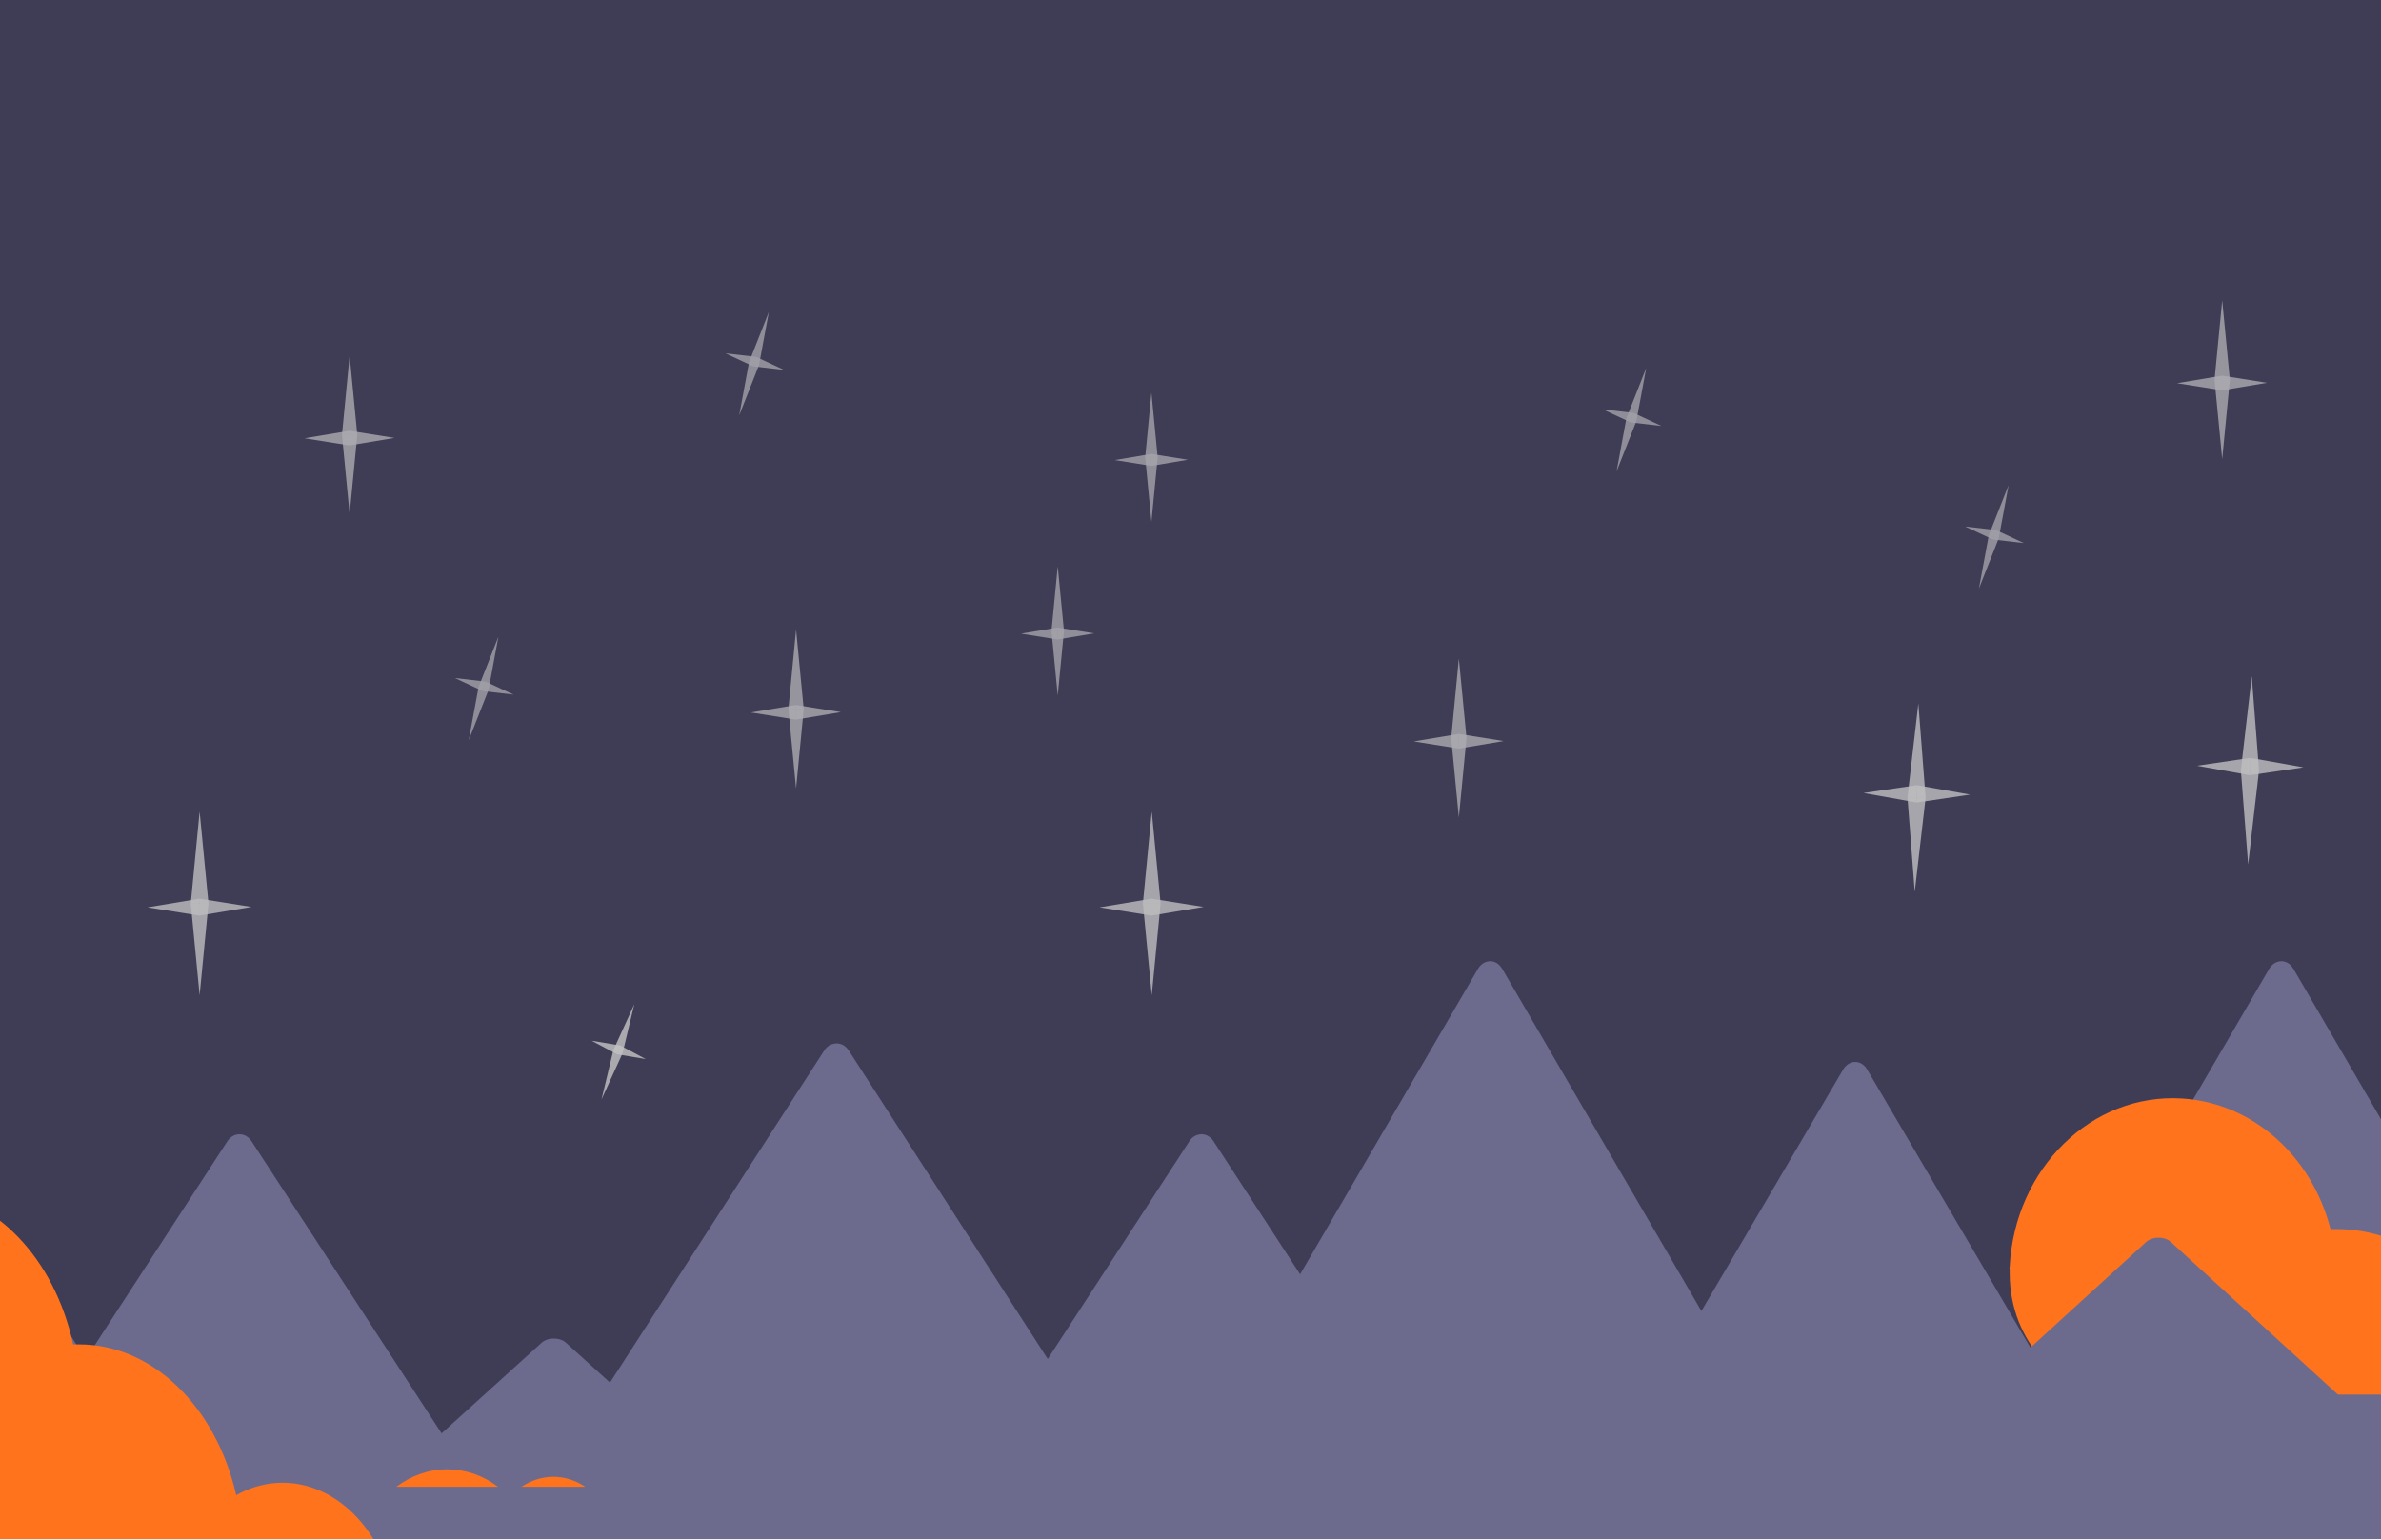
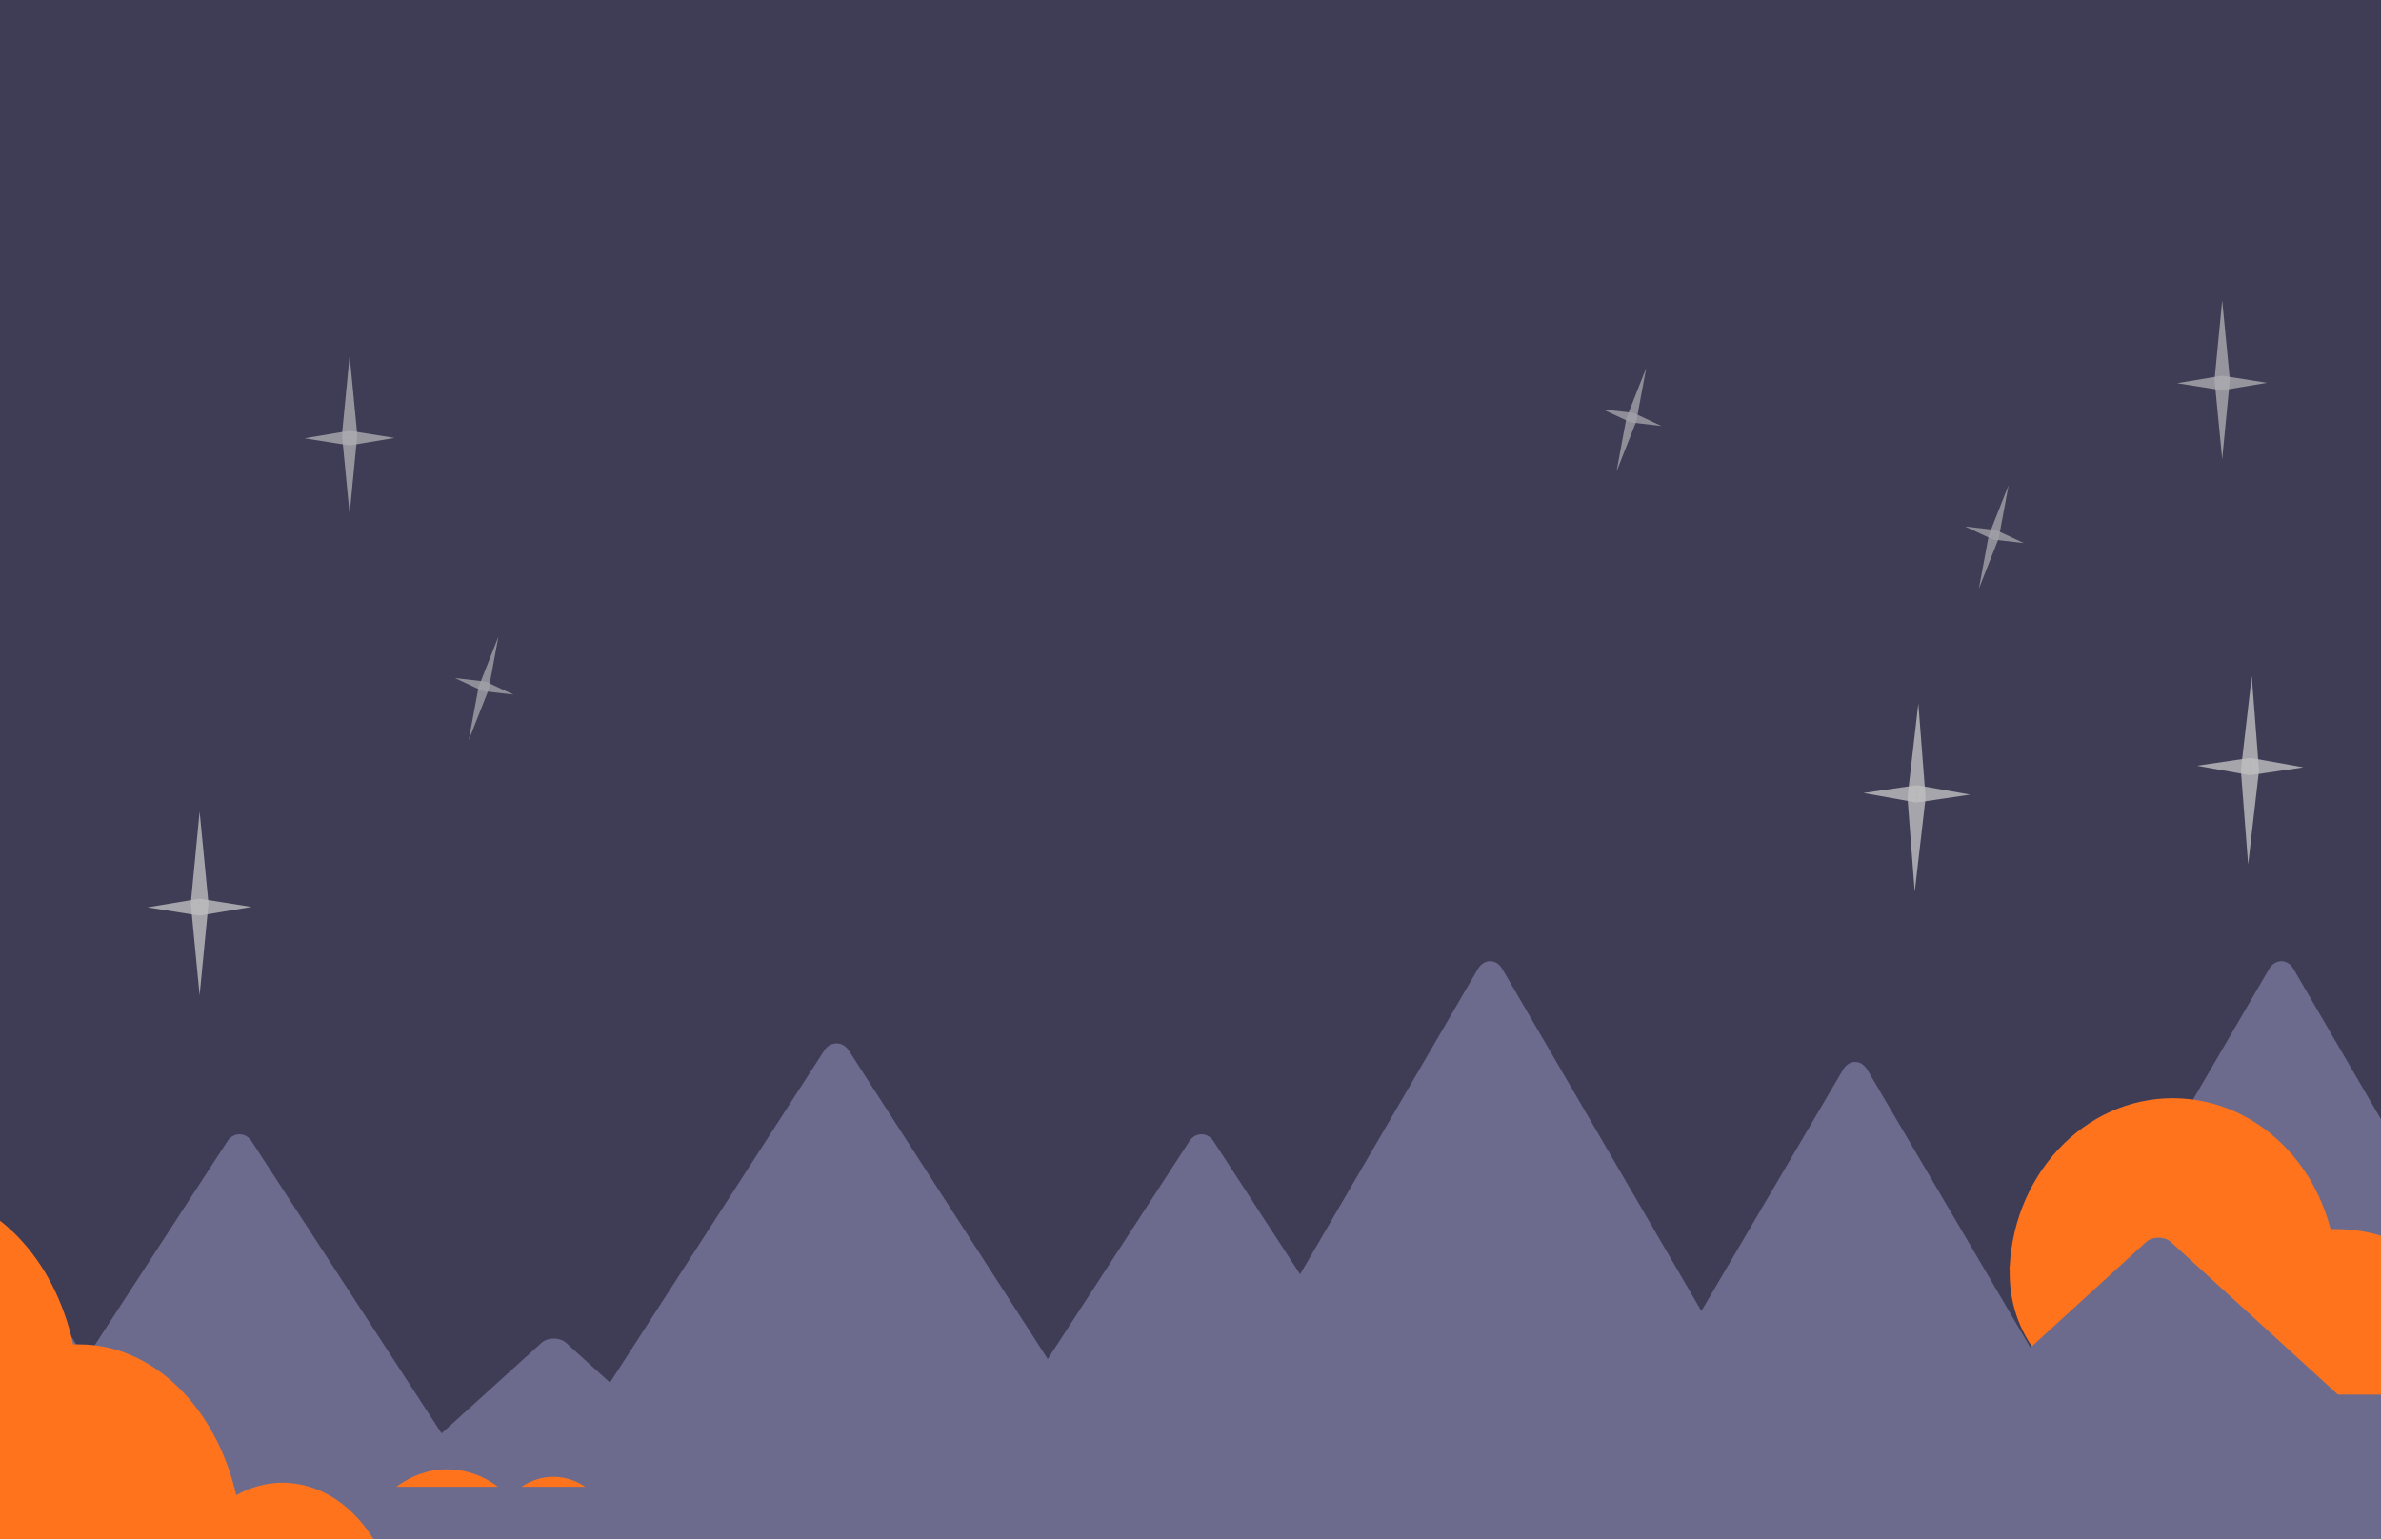
<svg xmlns="http://www.w3.org/2000/svg" width="1728" height="1117" viewBox="0 0 1728 1117" fill="none">
  <g clip-path="url(#clip0_623_6374)">
    <mask id="mask0_623_6374" style="mask-type:luminance" maskUnits="userSpaceOnUse" x="0" y="0" width="1728" height="1117">
      <path d="M1728 0H0V1117H1728V0Z" fill="white" />
    </mask>
    <g mask="url(#mask0_623_6374)">
      <path d="M1728 0H0V1117H1728V0Z" fill="#3F3D56" />
      <mask id="mask1_623_6374" style="mask-type:luminance" maskUnits="userSpaceOnUse" x="-218" y="-387" width="2194" height="1504">
        <path d="M1976 -387H-218V1117H1976V-387Z" fill="white" />
      </mask>
      <g mask="url(#mask1_623_6374)">
        <path d="M589.323 1136.02V1160.38H-91.159V1135.91L-87.557 1132.53L128.235 935.517C131.666 932.471 138.184 931.709 142.987 933.776C144.016 934.211 144.874 934.755 145.732 935.517L290.336 1067.59L393.258 974.355C396.689 971.309 403.207 970.547 408.01 972.723C409.039 973.158 409.897 973.702 410.583 974.355L585.378 1132.64L589.323 1136.02Z" fill="#6D6B8D" />
        <path d="M1059.3 1102.46V1143.82H379.024V1102.28L382.625 1096.55L598.352 762.194C601.782 757.024 608.298 755.732 613.1 759.239C614.129 759.978 614.986 760.901 615.844 762.194L760.405 986.33L863.296 828.105C866.725 822.936 873.242 821.643 878.043 825.336C879.072 826.074 879.929 826.997 880.615 828.105L1055.36 1096.74L1059.3 1102.46Z" fill="#6D6B8D" />
        <path d="M361.149 1102.46V1143.82H-319.13V1102.28L-315.528 1096.55L-99.801 762.194C-96.371 757.024 -89.855 755.732 -85.053 759.239C-84.025 759.978 -83.167 760.901 -82.31 762.194L62.252 986.33L165.142 828.105C168.572 822.936 175.088 821.643 179.89 825.336C180.919 826.074 181.776 826.997 182.462 828.105L357.204 1096.74L361.149 1102.46Z" fill="#6D6B8D" />
        <path d="M1533.77 1080.2V1126.04H853.289V1080L856.891 1073.65L1072.68 703.073C1076.11 697.343 1082.63 695.911 1087.44 699.799C1088.46 700.617 1089.32 701.641 1090.18 703.073L1234.78 951.491L1337.71 776.125C1341.14 770.395 1347.66 768.963 1352.46 773.056C1353.49 773.874 1354.35 774.897 1355.03 776.125L1529.83 1073.86L1533.77 1080.2Z" fill="#6D6B8D" />
        <path d="M2107.98 1080.2V1126.04H1427.5V1080L1431.1 1073.65L1646.89 703.073C1650.33 697.343 1656.84 695.911 1661.65 699.799C1662.68 700.617 1663.53 701.641 1664.39 703.073L1809 951.491L1911.92 776.125C1915.35 770.395 1921.87 768.963 1926.67 773.056C1927.7 773.874 1928.56 774.897 1929.24 776.125L2104.04 1073.86L2107.98 1080.2Z" fill="#6D6B8D" />
        <path d="M401.634 1071.81C409.652 1071.81 417.671 1074.31 424.773 1079.04H378.494C385.596 1074.31 393.615 1071.81 401.634 1071.81Z" fill="#FF731D" />
        <path d="M324.501 1066.38C337.678 1066.38 350.632 1070.76 361.353 1079.04H287.648C298.369 1071.01 311.1 1066.38 324.501 1066.38Z" fill="#FF731D" />
        <path d="M-179.834 1007.83C-176.073 923.674 -120.107 859.422 -54.627 864.256C-3.748 867.951 39.389 912.87 53.104 975.7C54.653 975.7 55.98 975.7 57.528 975.7C110.177 975.7 156.632 1020.33 171.454 1085.15C206.405 1065.53 247.329 1078.61 271 1117H-99.312C-143.555 1117.28 -179.613 1071.22 -179.834 1014.08C-179.834 1012.66 -179.834 1011.52 -179.834 1010.1C-180.055 1009.25 -180.055 1008.68 -179.834 1007.83Z" fill="#FF731D" />
        <path d="M1458.52 919.329C1462.28 847.777 1518.22 793.147 1583.67 797.256C1634.53 800.398 1677.64 838.592 1691.35 892.014C1692.9 892.014 1694.23 892.014 1695.78 892.014C1748.4 892.014 1794.84 929.965 1809.65 985.079C1844.59 968.4 1885.49 979.519 1909.15 1012.15H1539C1494.78 1012.39 1458.74 973.235 1458.52 924.647C1458.52 923.438 1458.52 922.471 1458.52 921.263C1458.3 920.538 1458.3 920.054 1458.52 919.329Z" fill="#FF731D" />
        <path d="M2018.85 1101.67V1126.04H1338.37V1101.56L1341.97 1098.19L1557.76 901.171C1561.19 898.125 1567.71 897.363 1572.52 899.43C1573.54 899.865 1574.4 900.409 1575.26 901.171L1719.86 1033.24L1822.79 940.009C1826.22 936.963 1832.74 936.201 1837.54 938.377C1838.57 938.812 1839.42 939.356 1840.11 940.009L2014.91 1098.3L2018.85 1101.67Z" fill="#6D6B8D" />
-         <mask id="mask2_623_6374" style="mask-type:luminance" maskUnits="userSpaceOnUse" x="545" y="457" width="66" height="116">
-           <path d="M610.28 457H545V572.26H610.28V457Z" fill="white" />
+         <mask id="mask2_623_6374" style="mask-type:luminance" maskUnits="userSpaceOnUse" x="221" y="258" width="66" height="116">
+           <path d="M286.28 258H221V373.26H286.28V258Z" fill="white" />
        </mask>
        <g mask="url(#mask2_623_6374)">
-                 </g>
-         <mask id="mask3_623_6374" style="mask-type:luminance" maskUnits="userSpaceOnUse" x="545" y="457" width="66" height="116">
-           <path d="M610.28 457H545V572.26H610.28V457Z" fill="white" />
-         </mask>
-         <g mask="url(#mask3_623_6374)">
-           <g opacity="0.8">
-             <path d="M577.747 457L583.308 514.688H572.186L577.747 457Z" fill="#C7C7C7" fill-opacity="0.8" />
-             <path d="M610.27 516.82L577.616 522.271L577.598 511.636L610.27 516.82Z" fill="#C7C7C7" fill-opacity="0.8" />
-             <path d="M577.747 572.26L572.186 514.572H583.308L577.747 572.26Z" fill="#C7C7C7" fill-opacity="0.8" />
-             <path d="M545.01 517.088L577.664 511.637L577.682 522.272L545.01 517.088Z" fill="#C7C7C7" fill-opacity="0.8" />
-           </g>
-         </g>
-         <mask id="mask4_623_6374" style="mask-type:luminance" maskUnits="userSpaceOnUse" x="221" y="258" width="66" height="116">
-           <path d="M286.28 258H221V373.26H286.28V258Z" fill="white" />
-         </mask>
-         <g mask="url(#mask4_623_6374)">
          <g opacity="0.8">
            <path d="M253.747 258L259.308 315.688H248.186L253.747 258Z" fill="#C7C7C7" fill-opacity="0.8" />
            <path d="M286.27 317.82L253.616 323.271L253.598 312.636L286.27 317.82Z" fill="#C7C7C7" fill-opacity="0.8" />
            <path d="M253.747 373.26L248.186 315.572H259.308L253.747 373.26Z" fill="#C7C7C7" fill-opacity="0.8" />
            <path d="M221.01 318.088L253.664 312.637L253.682 323.272L221.01 318.088Z" fill="#C7C7C7" fill-opacity="0.8" />
          </g>
        </g>
-         <mask id="mask5_623_6374" style="mask-type:luminance" maskUnits="userSpaceOnUse" x="1580" y="218" width="66" height="116">
+         <mask id="mask3_623_6374" style="mask-type:luminance" maskUnits="userSpaceOnUse" x="1580" y="218" width="66" height="116">
          <path d="M1645.28 218H1580V333.26H1645.28V218Z" fill="white" />
        </mask>
-         <g mask="url(#mask5_623_6374)">
+         <g mask="url(#mask3_623_6374)">
          <g opacity="0.8">
            <path d="M1612.75 218L1618.31 275.688H1607.19L1612.75 218Z" fill="#C7C7C7" fill-opacity="0.8" />
            <path d="M1645.27 277.82L1612.62 283.271L1612.6 272.636L1645.27 277.82Z" fill="#C7C7C7" fill-opacity="0.8" />
            <path d="M1612.75 333.26L1607.19 275.572H1618.31L1612.75 333.26Z" fill="#C7C7C7" fill-opacity="0.8" />
            <path d="M1580.01 278.088L1612.66 272.637L1612.68 283.272L1580.01 278.088Z" fill="#C7C7C7" fill-opacity="0.8" />
          </g>
        </g>
-         <mask id="mask6_623_6374" style="mask-type:luminance" maskUnits="userSpaceOnUse" x="1026" y="478" width="66" height="116">
-           <path d="M1091.28 478H1026V593.26H1091.28V478Z" fill="white" />
-         </mask>
-         <g mask="url(#mask6_623_6374)">
-           <g opacity="0.8">
-             <path d="M1058.75 478L1064.31 535.688H1053.19L1058.75 478Z" fill="#C7C7C7" fill-opacity="0.8" />
-             <path d="M1091.27 537.82L1058.62 543.271L1058.6 532.636L1091.27 537.82Z" fill="#C7C7C7" fill-opacity="0.8" />
-             <path d="M1058.75 593.26L1053.19 535.572H1064.31L1058.75 593.26Z" fill="#C7C7C7" fill-opacity="0.8" />
-             <path d="M1026.01 538.088L1058.66 532.637L1058.68 543.272L1026.01 538.088Z" fill="#C7C7C7" fill-opacity="0.8" />
-           </g>
-         </g>
-         <mask id="mask7_623_6374" style="mask-type:luminance" maskUnits="userSpaceOnUse" x="809" y="285" width="54" height="94">
-           <path d="M862.12 285H809V378.79H862.12V285Z" fill="white" />
-         </mask>
-         <g mask="url(#mask7_623_6374)">
-           <g opacity="0.75">
-             <path d="M835.647 285L840.172 331.942H831.122L835.647 285Z" fill="#C7C7C7" fill-opacity="0.8" />
-             <path d="M862.111 333.677L835.541 338.113L835.526 329.459L862.111 333.677Z" fill="#C7C7C7" fill-opacity="0.8" />
-             <path d="M835.647 378.79L831.122 331.848H840.172L835.647 378.79Z" fill="#C7C7C7" fill-opacity="0.8" />
-             <path d="M809.009 333.895L835.579 329.459L835.594 338.113L809.009 333.895Z" fill="#C7C7C7" fill-opacity="0.8" />
-           </g>
-         </g>
-         <mask id="mask8_623_6374" style="mask-type:luminance" maskUnits="userSpaceOnUse" x="741" y="411" width="54" height="94">
-           <path d="M794.12 411H741V504.79H794.12V411Z" fill="white" />
-         </mask>
-         <g mask="url(#mask8_623_6374)">
-           <g opacity="0.75">
-             <path d="M767.647 411L772.172 457.942H763.122L767.647 411Z" fill="#C7C7C7" fill-opacity="0.8" />
-             <path d="M794.111 459.677L767.541 464.113L767.526 455.459L794.111 459.677Z" fill="#C7C7C7" fill-opacity="0.8" />
-             <path d="M767.647 504.79L763.122 457.848H772.172L767.647 504.79Z" fill="#C7C7C7" fill-opacity="0.8" />
-             <path d="M741.009 459.895L767.579 455.459L767.594 464.113L741.009 459.895Z" fill="#C7C7C7" fill-opacity="0.8" />
-           </g>
-         </g>
-         <mask id="mask9_623_6374" style="mask-type:luminance" maskUnits="userSpaceOnUse" x="798" y="589" width="76" height="134">
-           <path d="M873.52 589H798V722.34H873.52V589Z" fill="white" />
-         </mask>
-         <g mask="url(#mask9_623_6374)">
-           <g opacity="0.93">
-             <path d="M835.884 589L842.317 655.737H829.451L835.884 589Z" fill="#C7C7C7" fill-opacity="0.8" />
-             <path d="M873.508 658.203L835.732 664.51L835.711 652.207L873.508 658.203Z" fill="#C7C7C7" fill-opacity="0.8" />
-             <path d="M835.884 722.34L829.451 655.603H842.317L835.884 722.34Z" fill="#C7C7C7" fill-opacity="0.8" />
-             <path d="M798.012 658.514L835.788 652.207L835.809 664.511L798.012 658.514Z" fill="#C7C7C7" fill-opacity="0.8" />
-           </g>
-         </g>
-         <mask id="mask10_623_6374" style="mask-type:luminance" maskUnits="userSpaceOnUse" x="107" y="589" width="76" height="134">
+         <mask id="mask4_623_6374" style="mask-type:luminance" maskUnits="userSpaceOnUse" x="107" y="589" width="76" height="134">
          <path d="M182.52 589H107V722.34H182.52V589Z" fill="white" />
        </mask>
-         <g mask="url(#mask10_623_6374)">
+         <g mask="url(#mask4_623_6374)">
          <g opacity="0.93">
            <path d="M144.884 589L151.317 655.737H138.451L144.884 589Z" fill="#C7C7C7" fill-opacity="0.8" />
            <path d="M182.508 658.203L144.732 664.51L144.711 652.207L182.508 658.203Z" fill="#C7C7C7" fill-opacity="0.8" />
            <path d="M144.884 722.34L138.451 655.603H151.317L144.884 722.34Z" fill="#C7C7C7" fill-opacity="0.8" />
            <path d="M107.012 658.514L144.788 652.207L144.809 664.511L107.012 658.514Z" fill="#C7C7C7" fill-opacity="0.8" />
          </g>
        </g>
-         <mask id="mask11_623_6374" style="mask-type:luminance" maskUnits="userSpaceOnUse" x="416" y="722" width="65" height="83">
-           <path d="M417 791.235L456.212 804.737L480.052 735.503L440.839 722.001L417 791.235Z" fill="white" />
-         </mask>
-         <g mask="url(#mask11_623_6374)">
-           <g opacity="0.97">
-             <path d="M436.542 797.963L445.133 762.161L451.814 764.461L436.542 797.963Z" fill="#C7C7C7" fill-opacity="0.8" />
-             <path d="M429.379 755.304L450.121 758.783L447.932 765.175L429.379 755.304Z" fill="#C7C7C7" fill-opacity="0.8" />
-             <path d="M460.381 728.729L451.79 764.531L445.109 762.231L460.381 728.729Z" fill="#C7C7C7" fill-opacity="0.8" />
-             <path d="M468.634 768.641L447.892 765.161L450.081 758.769L468.634 768.641Z" fill="#C7C7C7" fill-opacity="0.8" />
-           </g>
-         </g>
-         <mask id="mask12_623_6374" style="mask-type:luminance" maskUnits="userSpaceOnUse" x="515" y="220" width="65" height="88">
-           <path d="M515.277 295.407L557.8 307.6L579.329 232.52L536.806 220.327L515.277 295.407Z" fill="white" />
-         </mask>
-         <g mask="url(#mask12_623_6374)">
-           <g opacity="0.73">
-             <path d="M536.469 301.484L543.622 262.867L550.866 264.944L536.469 301.484Z" fill="#C7C7C7" fill-opacity="0.8" />
-             <path d="M526.457 256.443L548.746 258.991L546.771 265.921L526.457 256.443Z" fill="#C7C7C7" fill-opacity="0.8" />
-             <path d="M557.997 226.404L550.844 265.02L543.6 262.943L557.997 226.404Z" fill="#C7C7C7" fill-opacity="0.8" />
-             <path d="M569.017 268.457L546.728 265.909L548.703 258.978L569.017 268.457Z" fill="#C7C7C7" fill-opacity="0.8" />
-           </g>
-         </g>
-         <mask id="mask13_623_6374" style="mask-type:luminance" maskUnits="userSpaceOnUse" x="1151" y="260" width="66" height="89">
+         <mask id="mask5_623_6374" style="mask-type:luminance" maskUnits="userSpaceOnUse" x="1151" y="260" width="66" height="89">
          <path d="M1152 336.08L1194.52 348.273L1216.05 273.193L1173.53 261L1152 336.08Z" fill="white" />
        </mask>
-         <g mask="url(#mask13_623_6374)">
+         <g mask="url(#mask5_623_6374)">
          <g opacity="0.73">
            <path d="M1173.19 342.157L1180.34 303.54L1187.59 305.618L1173.19 342.157Z" fill="#C7C7C7" fill-opacity="0.8" />
            <path d="M1163.18 297.116L1185.47 299.664L1183.49 306.594L1163.18 297.116Z" fill="#C7C7C7" fill-opacity="0.8" />
            <path d="M1194.72 267.077L1187.57 305.693L1180.32 303.616L1194.72 267.077Z" fill="#C7C7C7" fill-opacity="0.8" />
            <path d="M1205.74 309.13L1183.45 306.582L1185.43 299.651L1205.74 309.13Z" fill="#C7C7C7" fill-opacity="0.8" />
          </g>
        </g>
-         <mask id="mask14_623_6374" style="mask-type:luminance" maskUnits="userSpaceOnUse" x="1351" y="509" width="81" height="139">
+         <mask id="mask6_623_6374" style="mask-type:luminance" maskUnits="userSpaceOnUse" x="1351" y="509" width="81" height="139">
          <path d="M1351.03 646.462L1428.43 647.947L1431.05 511.287L1353.65 509.802L1351.03 646.462Z" fill="white" />
        </mask>
-         <g mask="url(#mask14_623_6374)">
+         <g mask="url(#mask6_623_6374)">
          <g opacity="0.94">
            <path d="M1389.61 647.203L1384.32 578.677L1397.51 578.93L1389.61 647.203Z" fill="#C7C7C7" fill-opacity="0.8" />
            <path d="M1352.4 575.537L1391.24 569.816L1391.02 582.426L1352.4 575.537Z" fill="#C7C7C7" fill-opacity="0.8" />
            <path d="M1392.23 510.543L1397.51 579.068L1384.32 578.815L1392.23 510.543Z" fill="#C7C7C7" fill-opacity="0.8" />
            <path d="M1429.79 576.703L1390.95 582.424L1391.17 569.814L1429.79 576.703Z" fill="#C7C7C7" fill-opacity="0.8" />
          </g>
        </g>
-         <mask id="mask15_623_6374" style="mask-type:luminance" maskUnits="userSpaceOnUse" x="1593" y="490" width="81" height="139">
+         <mask id="mask7_623_6374" style="mask-type:luminance" maskUnits="userSpaceOnUse" x="1593" y="490" width="81" height="139">
          <path d="M1593 626.66L1670.4 628.145L1673.02 491.485L1595.62 490L1593 626.66Z" fill="white" />
        </mask>
-         <g mask="url(#mask15_623_6374)">
+         <g mask="url(#mask7_623_6374)">
          <g opacity="0.94">
            <path d="M1631.58 627.401L1626.29 558.875L1639.48 559.128L1631.58 627.401Z" fill="#C7C7C7" fill-opacity="0.8" />
            <path d="M1594.37 555.735L1633.21 550.014L1632.99 562.624L1594.37 555.735Z" fill="#C7C7C7" fill-opacity="0.8" />
            <path d="M1634.2 490.741L1639.48 559.266L1626.29 559.013L1634.2 490.741Z" fill="#C7C7C7" fill-opacity="0.8" />
            <path d="M1671.76 556.901L1632.92 562.622L1633.14 550.012L1671.76 556.901Z" fill="#C7C7C7" fill-opacity="0.8" />
          </g>
        </g>
-         <mask id="mask16_623_6374" style="mask-type:luminance" maskUnits="userSpaceOnUse" x="1414" y="345" width="66" height="89">
+         <mask id="mask8_623_6374" style="mask-type:luminance" maskUnits="userSpaceOnUse" x="1414" y="345" width="66" height="89">
          <path d="M1415 421.08L1457.52 433.273L1479.05 358.193L1436.53 346L1415 421.08Z" fill="white" />
        </mask>
-         <g mask="url(#mask16_623_6374)">
+         <g mask="url(#mask8_623_6374)">
          <g opacity="0.73">
            <path d="M1436.19 427.157L1443.34 388.54L1450.59 390.618L1436.19 427.157Z" fill="#C7C7C7" fill-opacity="0.8" />
            <path d="M1426.18 382.116L1448.47 384.664L1446.49 391.594L1426.18 382.116Z" fill="#C7C7C7" fill-opacity="0.8" />
            <path d="M1457.72 352.077L1450.57 390.693L1443.32 388.616L1457.72 352.077Z" fill="#C7C7C7" fill-opacity="0.8" />
            <path d="M1468.74 394.13L1446.45 391.582L1448.43 384.651L1468.74 394.13Z" fill="#C7C7C7" fill-opacity="0.8" />
          </g>
        </g>
-         <mask id="mask17_623_6374" style="mask-type:luminance" maskUnits="userSpaceOnUse" x="319" y="456" width="65" height="88">
+         <mask id="mask9_623_6374" style="mask-type:luminance" maskUnits="userSpaceOnUse" x="319" y="456" width="65" height="88">
          <path d="M319 531.08L361.523 543.273L383.052 468.194L340.529 456L319 531.08Z" fill="white" />
        </mask>
-         <g mask="url(#mask17_623_6374)">
+         <g mask="url(#mask9_623_6374)">
          <g opacity="0.73">
            <path d="M340.193 537.157L347.343 498.54L354.593 500.618L340.193 537.157Z" fill="#C7C7C7" fill-opacity="0.8" />
            <path d="M330.183 492.116L352.473 494.664L350.493 501.594L330.183 492.116Z" fill="#C7C7C7" fill-opacity="0.8" />
            <path d="M361.723 462.077L354.573 500.693L347.323 498.616L361.723 462.077Z" fill="#C7C7C7" fill-opacity="0.8" />
            <path d="M372.743 504.13L350.453 501.582L352.433 494.651L372.743 504.13Z" fill="#C7C7C7" fill-opacity="0.8" />
          </g>
        </g>
      </g>
    </g>
  </g>
  <defs>
    <clipPath id="clip0_623_6374">
      <rect width="1728" height="1117" fill="white" />
    </clipPath>
  </defs>
</svg>
